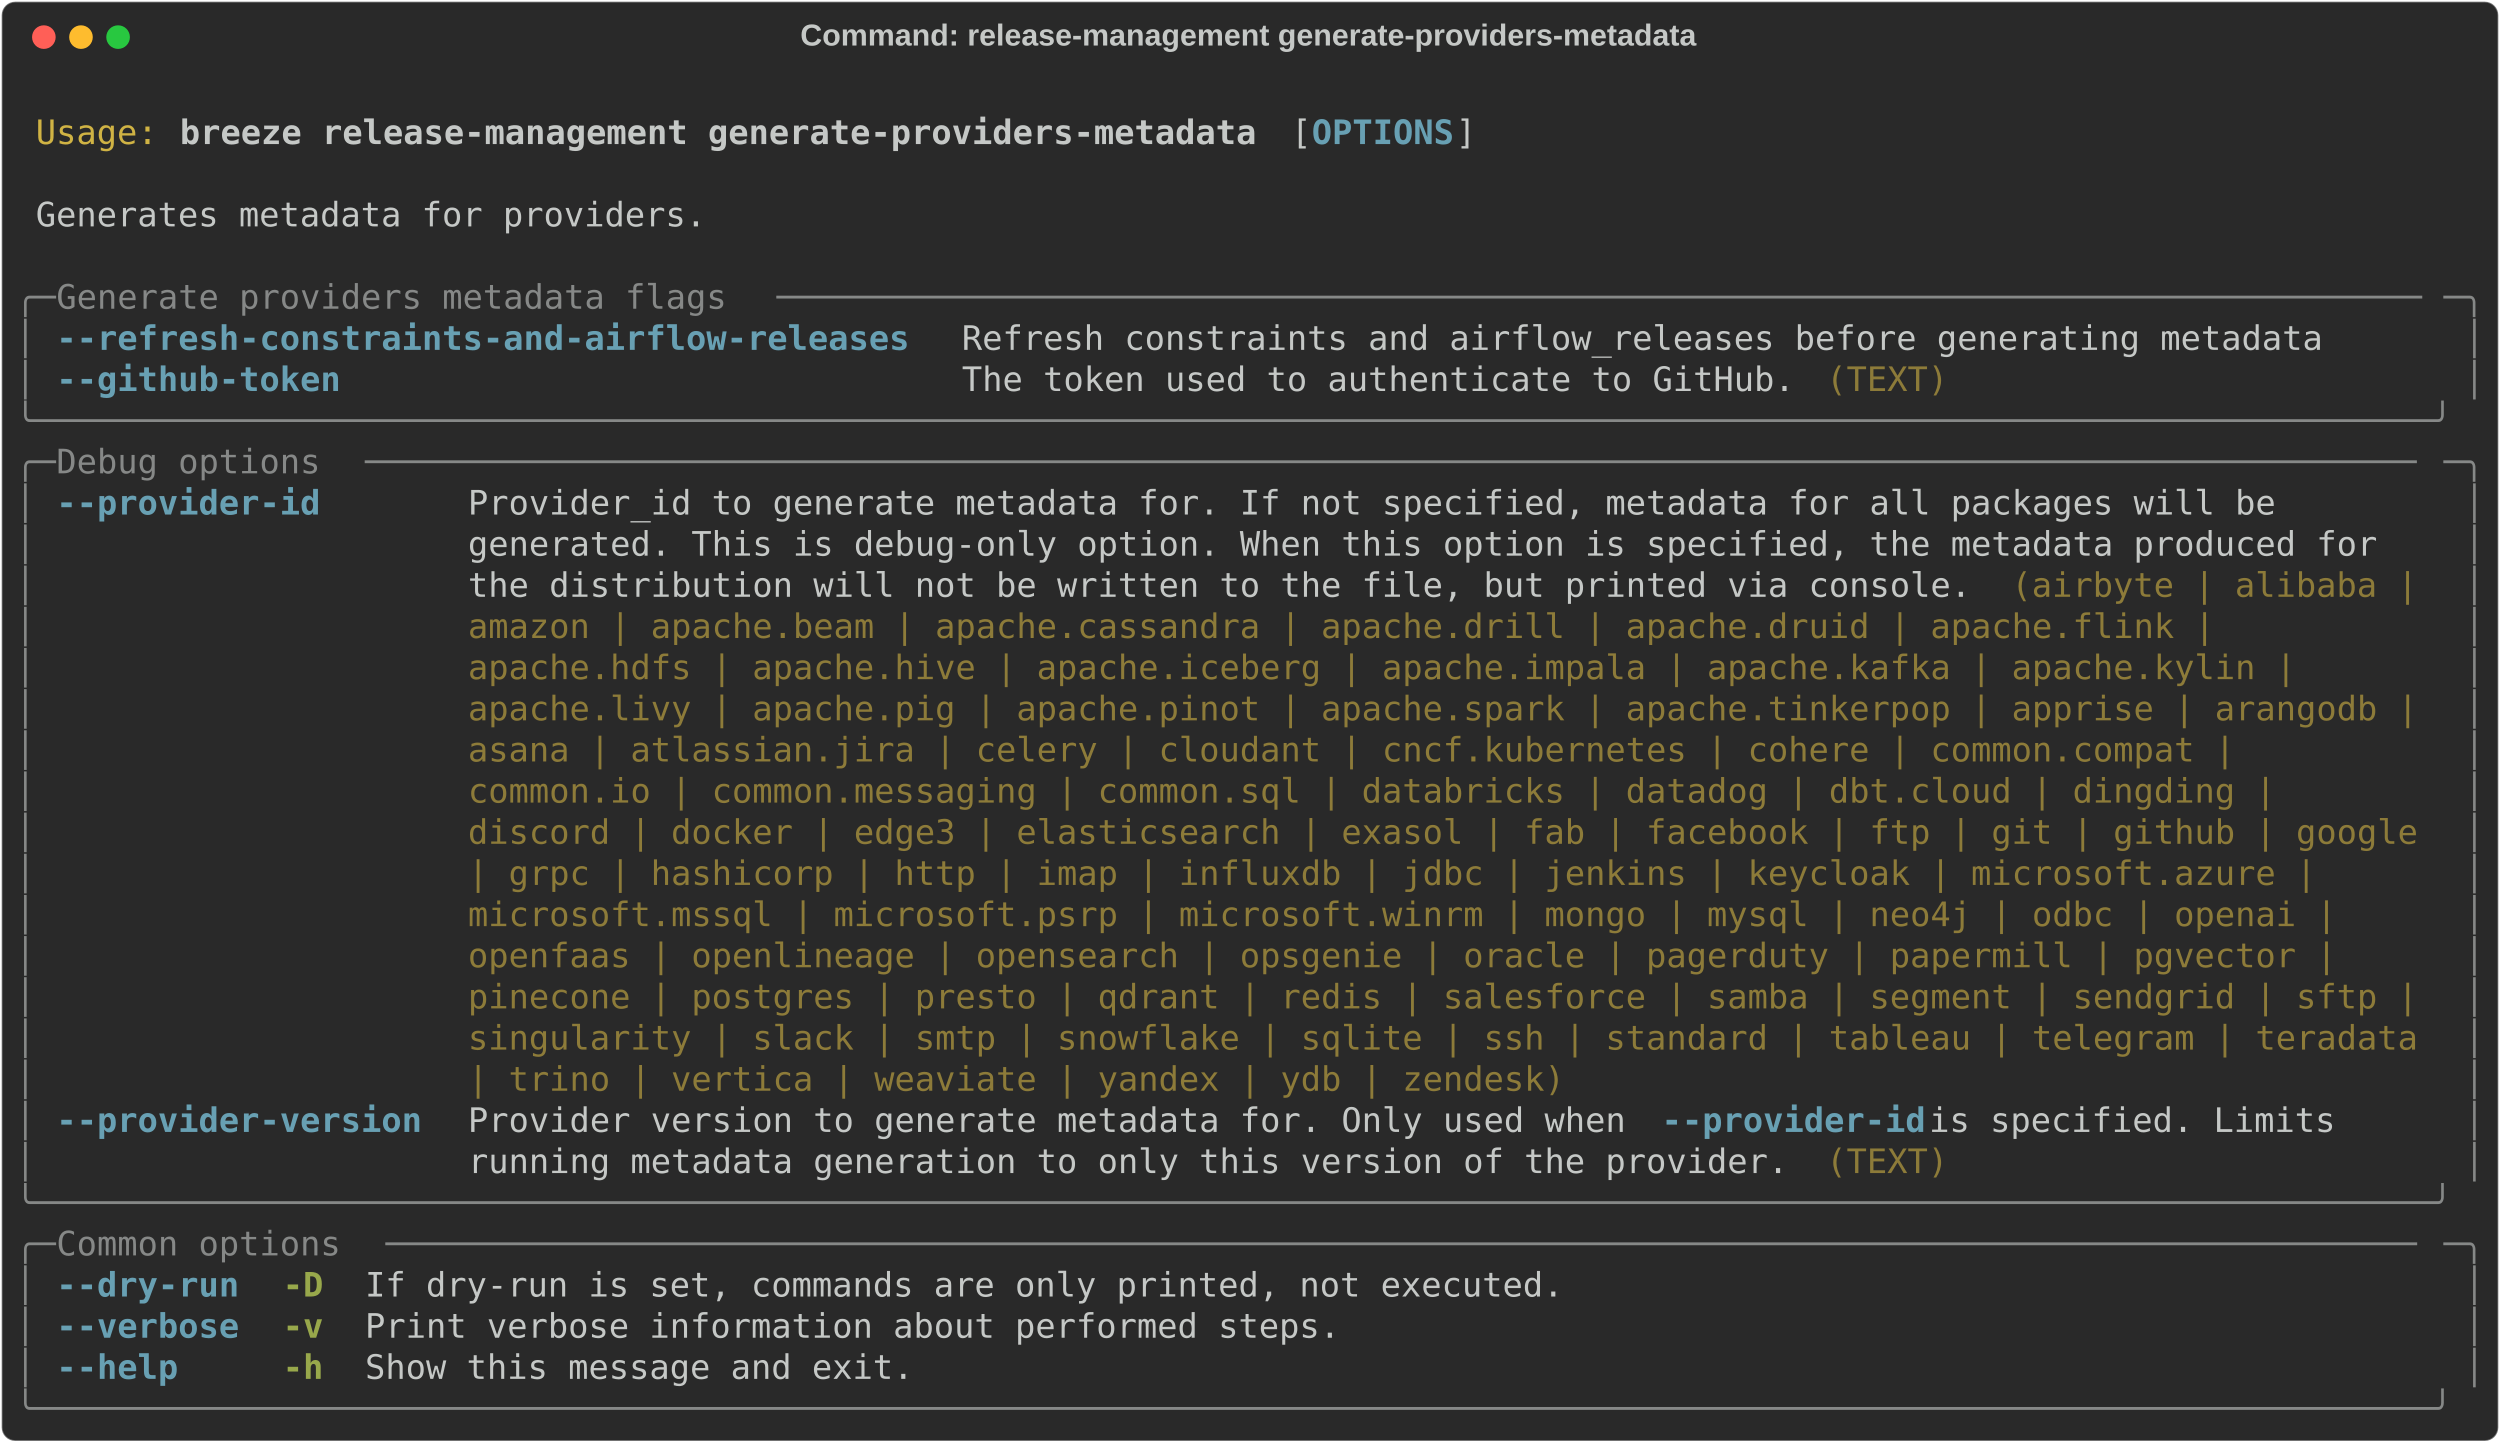
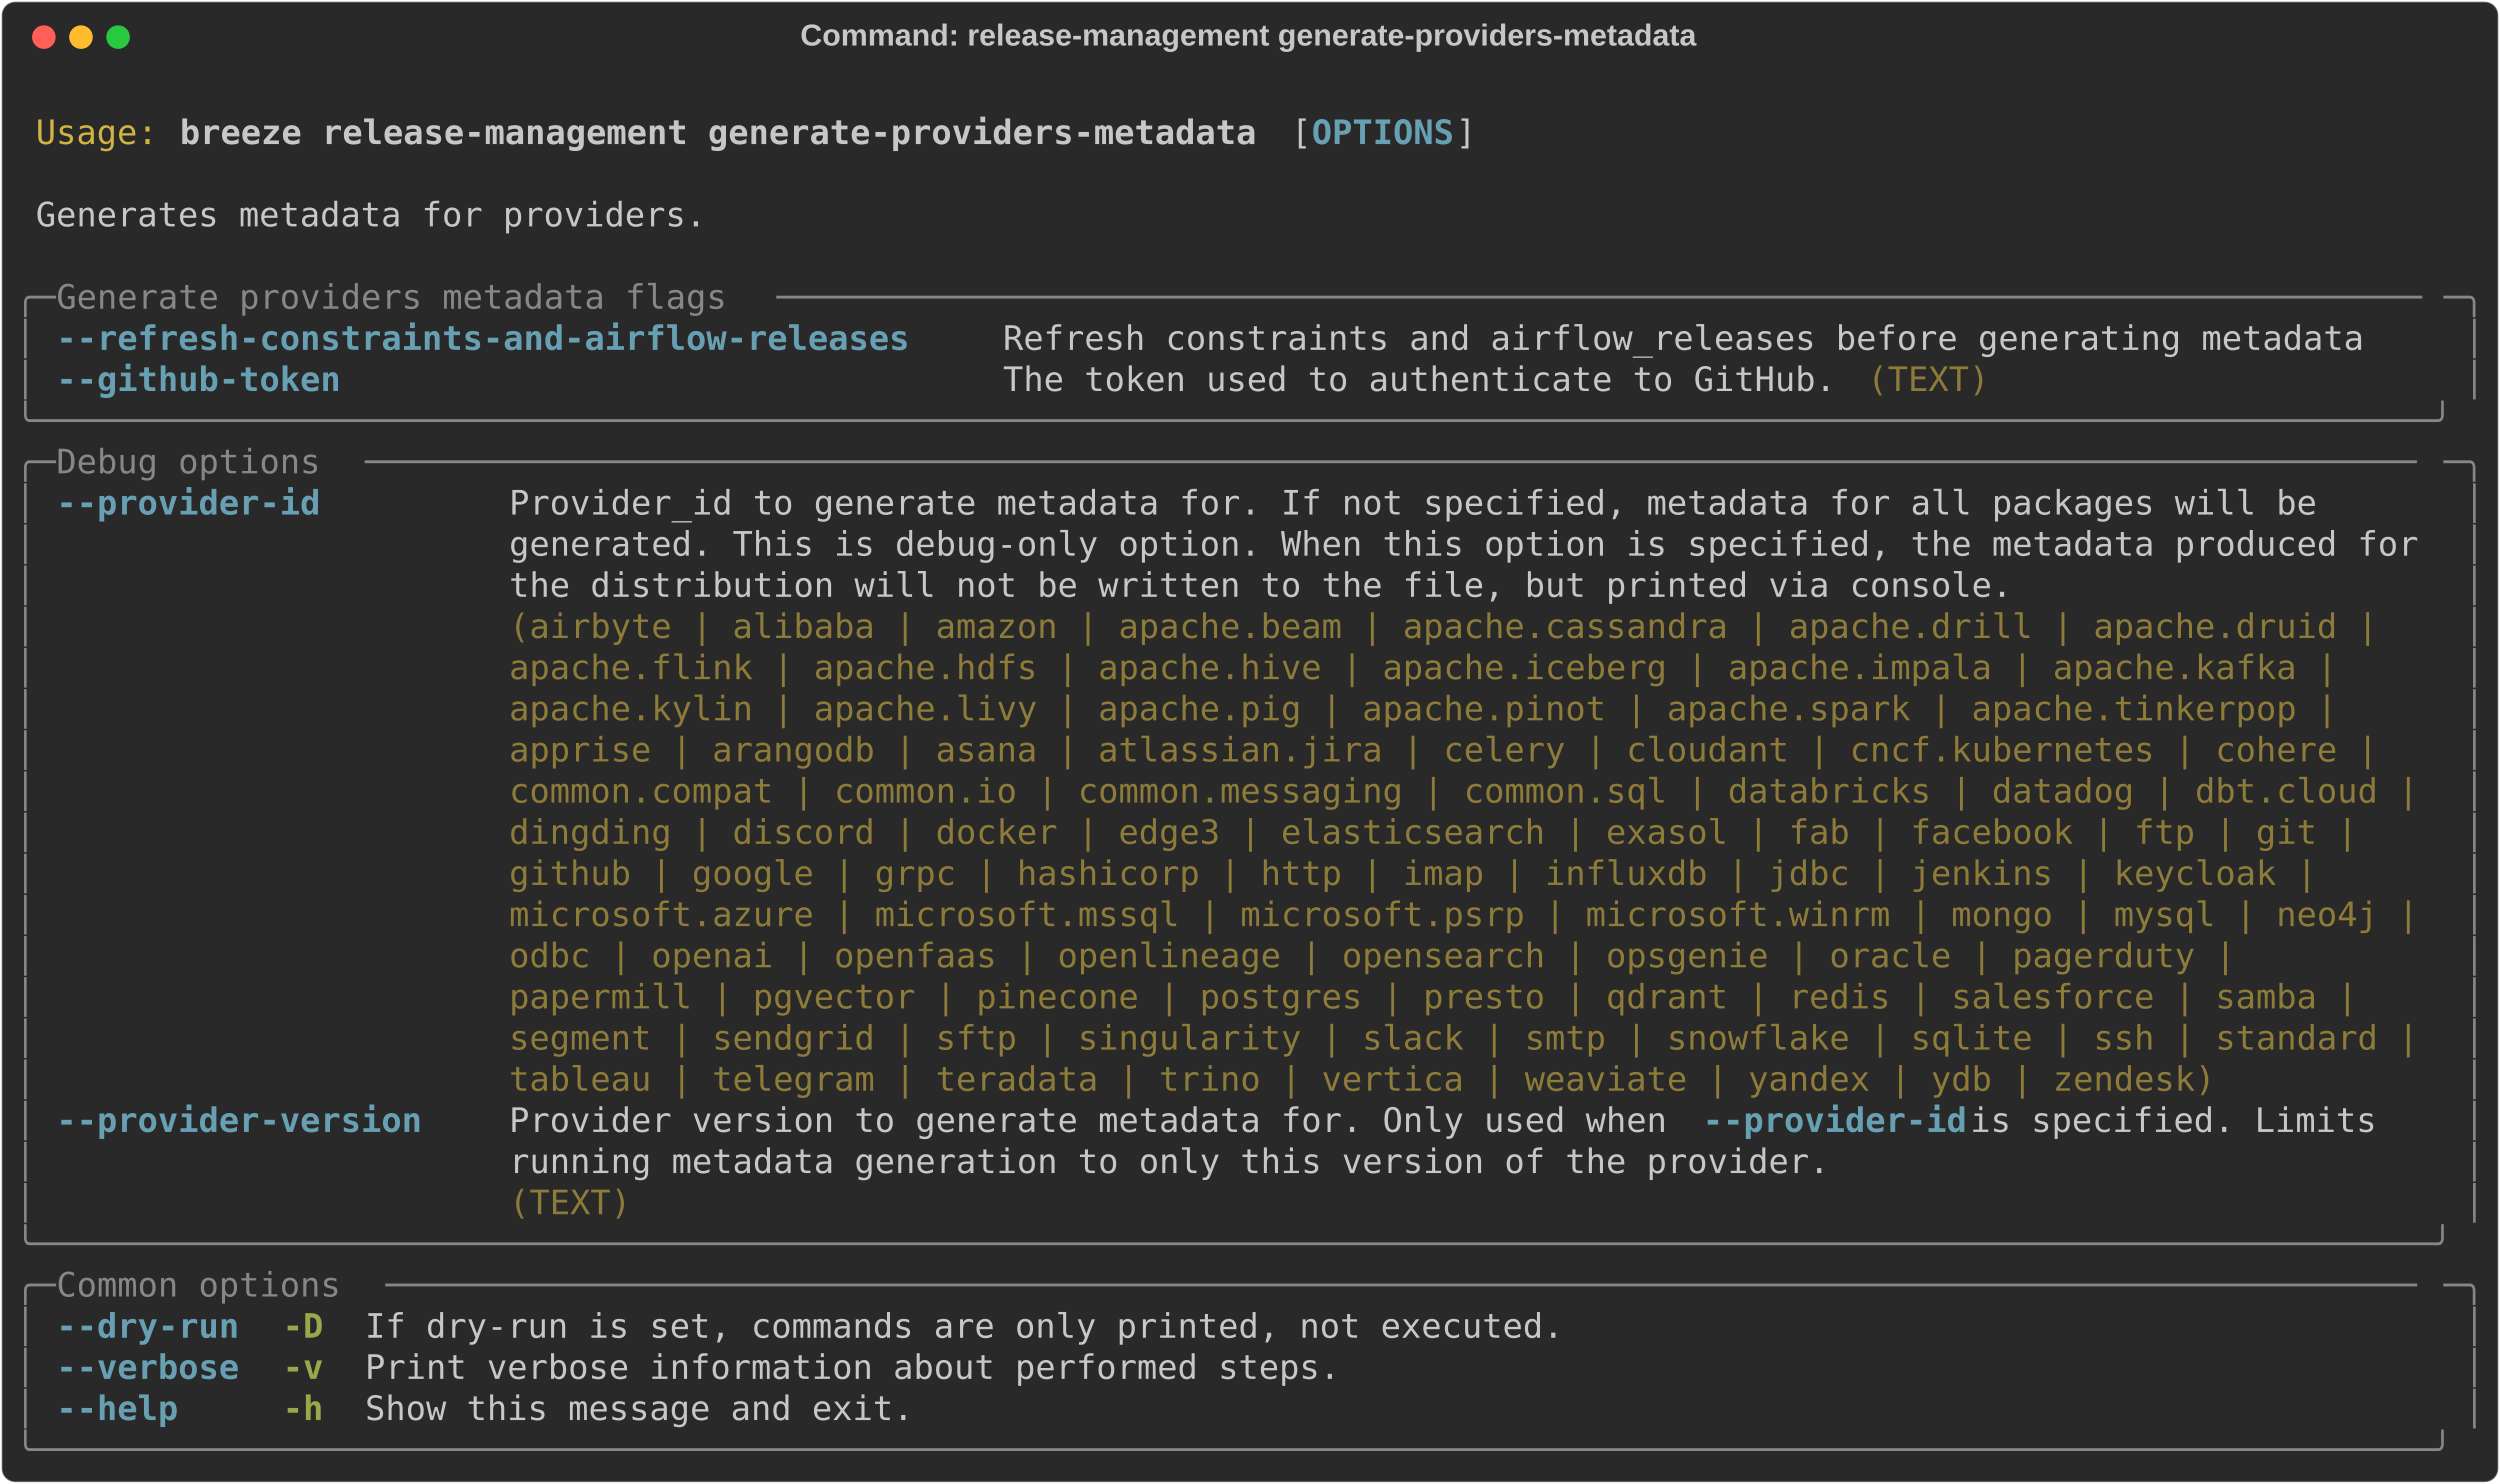
- <svg xmlns="http://www.w3.org/2000/svg" class="rich-terminal" viewBox="0 0 1482 855.2">
+ <svg xmlns="http://www.w3.org/2000/svg" class="rich-terminal" viewBox="0 0 1482 879.6">
  <style>

    @font-face {
        font-family: "Fira Code";
        src: local("FiraCode-Regular"),
                url("https://cdnjs.cloudflare.com/ajax/libs/firacode/6.2.0/woff2/FiraCode-Regular.woff2") format("woff2"),
                url("https://cdnjs.cloudflare.com/ajax/libs/firacode/6.2.0/woff/FiraCode-Regular.woff") format("woff");
        font-style: normal;
        font-weight: 400;
    }
    @font-face {
        font-family: "Fira Code";
        src: local("FiraCode-Bold"),
                url("https://cdnjs.cloudflare.com/ajax/libs/firacode/6.2.0/woff2/FiraCode-Bold.woff2") format("woff2"),
                url("https://cdnjs.cloudflare.com/ajax/libs/firacode/6.2.0/woff/FiraCode-Bold.woff") format("woff");
        font-style: bold;
        font-weight: 700;
    }

    .breeze-release-management-generate-providers-metadata-matrix {
        font-family: Fira Code, monospace;
        font-size: 20px;
        line-height: 24.4px;
        font-variant-east-asian: full-width;
    }

    .breeze-release-management-generate-providers-metadata-title {
        font-size: 18px;
        font-weight: bold;
        font-family: arial;
    }

    .breeze-release-management-generate-providers-metadata-r1 { fill: #c5c8c6 }
.breeze-release-management-generate-providers-metadata-r2 { fill: #d0b344 }
.breeze-release-management-generate-providers-metadata-r3 { fill: #c5c8c6;font-weight: bold }
.breeze-release-management-generate-providers-metadata-r4 { fill: #68a0b3;font-weight: bold }
.breeze-release-management-generate-providers-metadata-r5 { fill: #868887 }
.breeze-release-management-generate-providers-metadata-r6 { fill: #8d7b39 }
.breeze-release-management-generate-providers-metadata-r7 { fill: #98a84b;font-weight: bold }
    </style>
  <defs>
    <clipPath id="breeze-release-management-generate-providers-metadata-clip-terminal">
-       <rect x="0" y="0" width="1463.0" height="804.2" />
+       <rect x="0" y="0" width="1463.0" height="828.6" />
    </clipPath>
    <clipPath id="breeze-release-management-generate-providers-metadata-line-0">
      <rect x="0" y="1.5" width="1464" height="24.65" />
    </clipPath>
    <clipPath id="breeze-release-management-generate-providers-metadata-line-1">
      <rect x="0" y="25.9" width="1464" height="24.65" />
    </clipPath>
    <clipPath id="breeze-release-management-generate-providers-metadata-line-2">
      <rect x="0" y="50.3" width="1464" height="24.65" />
    </clipPath>
    <clipPath id="breeze-release-management-generate-providers-metadata-line-3">
      <rect x="0" y="74.7" width="1464" height="24.65" />
    </clipPath>
    <clipPath id="breeze-release-management-generate-providers-metadata-line-4">
      <rect x="0" y="99.1" width="1464" height="24.65" />
    </clipPath>
    <clipPath id="breeze-release-management-generate-providers-metadata-line-5">
      <rect x="0" y="123.5" width="1464" height="24.65" />
    </clipPath>
    <clipPath id="breeze-release-management-generate-providers-metadata-line-6">
      <rect x="0" y="147.9" width="1464" height="24.65" />
    </clipPath>
    <clipPath id="breeze-release-management-generate-providers-metadata-line-7">
      <rect x="0" y="172.3" width="1464" height="24.65" />
    </clipPath>
    <clipPath id="breeze-release-management-generate-providers-metadata-line-8">
      <rect x="0" y="196.7" width="1464" height="24.65" />
    </clipPath>
    <clipPath id="breeze-release-management-generate-providers-metadata-line-9">
      <rect x="0" y="221.1" width="1464" height="24.65" />
    </clipPath>
    <clipPath id="breeze-release-management-generate-providers-metadata-line-10">
      <rect x="0" y="245.5" width="1464" height="24.65" />
    </clipPath>
    <clipPath id="breeze-release-management-generate-providers-metadata-line-11">
      <rect x="0" y="269.9" width="1464" height="24.65" />
    </clipPath>
    <clipPath id="breeze-release-management-generate-providers-metadata-line-12">
      <rect x="0" y="294.3" width="1464" height="24.65" />
    </clipPath>
    <clipPath id="breeze-release-management-generate-providers-metadata-line-13">
      <rect x="0" y="318.7" width="1464" height="24.65" />
    </clipPath>
    <clipPath id="breeze-release-management-generate-providers-metadata-line-14">
      <rect x="0" y="343.1" width="1464" height="24.65" />
    </clipPath>
    <clipPath id="breeze-release-management-generate-providers-metadata-line-15">
      <rect x="0" y="367.5" width="1464" height="24.65" />
    </clipPath>
    <clipPath id="breeze-release-management-generate-providers-metadata-line-16">
      <rect x="0" y="391.9" width="1464" height="24.65" />
    </clipPath>
    <clipPath id="breeze-release-management-generate-providers-metadata-line-17">
      <rect x="0" y="416.3" width="1464" height="24.65" />
    </clipPath>
    <clipPath id="breeze-release-management-generate-providers-metadata-line-18">
      <rect x="0" y="440.7" width="1464" height="24.65" />
    </clipPath>
    <clipPath id="breeze-release-management-generate-providers-metadata-line-19">
      <rect x="0" y="465.1" width="1464" height="24.65" />
    </clipPath>
    <clipPath id="breeze-release-management-generate-providers-metadata-line-20">
      <rect x="0" y="489.5" width="1464" height="24.65" />
    </clipPath>
    <clipPath id="breeze-release-management-generate-providers-metadata-line-21">
      <rect x="0" y="513.9" width="1464" height="24.65" />
    </clipPath>
    <clipPath id="breeze-release-management-generate-providers-metadata-line-22">
      <rect x="0" y="538.3" width="1464" height="24.65" />
    </clipPath>
    <clipPath id="breeze-release-management-generate-providers-metadata-line-23">
      <rect x="0" y="562.7" width="1464" height="24.65" />
    </clipPath>
    <clipPath id="breeze-release-management-generate-providers-metadata-line-24">
      <rect x="0" y="587.1" width="1464" height="24.65" />
    </clipPath>
    <clipPath id="breeze-release-management-generate-providers-metadata-line-25">
      <rect x="0" y="611.5" width="1464" height="24.65" />
    </clipPath>
    <clipPath id="breeze-release-management-generate-providers-metadata-line-26">
      <rect x="0" y="635.9" width="1464" height="24.65" />
    </clipPath>
    <clipPath id="breeze-release-management-generate-providers-metadata-line-27">
      <rect x="0" y="660.3" width="1464" height="24.65" />
    </clipPath>
    <clipPath id="breeze-release-management-generate-providers-metadata-line-28">
      <rect x="0" y="684.7" width="1464" height="24.65" />
    </clipPath>
    <clipPath id="breeze-release-management-generate-providers-metadata-line-29">
      <rect x="0" y="709.1" width="1464" height="24.65" />
    </clipPath>
    <clipPath id="breeze-release-management-generate-providers-metadata-line-30">
      <rect x="0" y="733.5" width="1464" height="24.65" />
    </clipPath>
    <clipPath id="breeze-release-management-generate-providers-metadata-line-31">
      <rect x="0" y="757.9" width="1464" height="24.65" />
    </clipPath>
+     <clipPath id="breeze-release-management-generate-providers-metadata-line-32">
+       <rect x="0" y="782.3" width="1464" height="24.65" />
+     </clipPath>
  </defs>
-   <rect fill="#292929" stroke="rgba(255,255,255,0.35)" stroke-width="1" x="1" y="1" width="1480" height="853.2" rx="8" />
+   <rect fill="#292929" stroke="rgba(255,255,255,0.35)" stroke-width="1" x="1" y="1" width="1480" height="877.6" rx="8" />
  <text class="breeze-release-management-generate-providers-metadata-title" fill="#c5c8c6" text-anchor="middle" x="740" y="27">Command: release-management generate-providers-metadata</text>
  <g transform="translate(26,22)">
    <circle cx="0" cy="0" r="7" fill="#ff5f57" />
    <circle cx="22" cy="0" r="7" fill="#febc2e" />
    <circle cx="44" cy="0" r="7" fill="#28c840" />
  </g>
  <g transform="translate(9, 41)" clip-path="url(#breeze-release-management-generate-providers-metadata-clip-terminal)">
    <g class="breeze-release-management-generate-providers-metadata-matrix">
      <text class="breeze-release-management-generate-providers-metadata-r1" x="1464" y="20" textLength="12.2" clip-path="url(#breeze-release-management-generate-providers-metadata-line-0)">
</text>
      <text class="breeze-release-management-generate-providers-metadata-r2" x="12.2" y="44.4" textLength="73.2" clip-path="url(#breeze-release-management-generate-providers-metadata-line-1)">Usage:</text>
      <text class="breeze-release-management-generate-providers-metadata-r3" x="97.6" y="44.4" textLength="646.6" clip-path="url(#breeze-release-management-generate-providers-metadata-line-1)">breeze release-management generate-providers-metadata</text>
      <text class="breeze-release-management-generate-providers-metadata-r1" x="756.4" y="44.4" textLength="12.2" clip-path="url(#breeze-release-management-generate-providers-metadata-line-1)">[</text>
      <text class="breeze-release-management-generate-providers-metadata-r4" x="768.6" y="44.4" textLength="85.4" clip-path="url(#breeze-release-management-generate-providers-metadata-line-1)">OPTIONS</text>
      <text class="breeze-release-management-generate-providers-metadata-r1" x="854" y="44.4" textLength="12.2" clip-path="url(#breeze-release-management-generate-providers-metadata-line-1)">]</text>
      <text class="breeze-release-management-generate-providers-metadata-r1" x="1464" y="44.4" textLength="12.2" clip-path="url(#breeze-release-management-generate-providers-metadata-line-1)">
</text>
      <text class="breeze-release-management-generate-providers-metadata-r1" x="1464" y="68.8" textLength="12.2" clip-path="url(#breeze-release-management-generate-providers-metadata-line-2)">
</text>
      <text class="breeze-release-management-generate-providers-metadata-r1" x="12.2" y="93.2" textLength="402.6" clip-path="url(#breeze-release-management-generate-providers-metadata-line-3)">Generates metadata for providers.</text>
      <text class="breeze-release-management-generate-providers-metadata-r1" x="1464" y="93.2" textLength="12.2" clip-path="url(#breeze-release-management-generate-providers-metadata-line-3)">
</text>
      <text class="breeze-release-management-generate-providers-metadata-r1" x="1464" y="117.6" textLength="12.2" clip-path="url(#breeze-release-management-generate-providers-metadata-line-4)">
</text>
      <text class="breeze-release-management-generate-providers-metadata-r5" x="0" y="142" textLength="24.4" clip-path="url(#breeze-release-management-generate-providers-metadata-line-5)">╭─</text>
      <text class="breeze-release-management-generate-providers-metadata-r5" x="24.4" y="142" textLength="427" clip-path="url(#breeze-release-management-generate-providers-metadata-line-5)"> Generate providers metadata flags </text>
      <text class="breeze-release-management-generate-providers-metadata-r5" x="451.4" y="142" textLength="988.2" clip-path="url(#breeze-release-management-generate-providers-metadata-line-5)">─────────────────────────────────────────────────────────────────────────────────</text>
      <text class="breeze-release-management-generate-providers-metadata-r5" x="1439.6" y="142" textLength="24.4" clip-path="url(#breeze-release-management-generate-providers-metadata-line-5)">─╮</text>
      <text class="breeze-release-management-generate-providers-metadata-r1" x="1464" y="142" textLength="12.2" clip-path="url(#breeze-release-management-generate-providers-metadata-line-5)">
</text>
      <text class="breeze-release-management-generate-providers-metadata-r5" x="0" y="166.4" textLength="12.2" clip-path="url(#breeze-release-management-generate-providers-metadata-line-6)">│</text>
      <text class="breeze-release-management-generate-providers-metadata-r4" x="24.4" y="166.4" textLength="512.4" clip-path="url(#breeze-release-management-generate-providers-metadata-line-6)">--refresh-constraints-and-airflow-releases</text>
-       <text class="breeze-release-management-generate-providers-metadata-r1" x="561.2" y="166.4" textLength="817.4" clip-path="url(#breeze-release-management-generate-providers-metadata-line-6)">Refresh constraints and airflow_releases before generating metadata</text>
+       <text class="breeze-release-management-generate-providers-metadata-r1" x="585.6" y="166.4" textLength="817.4" clip-path="url(#breeze-release-management-generate-providers-metadata-line-6)">Refresh constraints and airflow_releases before generating metadata</text>
      <text class="breeze-release-management-generate-providers-metadata-r5" x="1451.8" y="166.4" textLength="12.2" clip-path="url(#breeze-release-management-generate-providers-metadata-line-6)">│</text>
      <text class="breeze-release-management-generate-providers-metadata-r1" x="1464" y="166.4" textLength="12.2" clip-path="url(#breeze-release-management-generate-providers-metadata-line-6)">
</text>
      <text class="breeze-release-management-generate-providers-metadata-r5" x="0" y="190.8" textLength="12.2" clip-path="url(#breeze-release-management-generate-providers-metadata-line-7)">│</text>
-       <text class="breeze-release-management-generate-providers-metadata-r4" x="24.4" y="190.8" textLength="512.4" clip-path="url(#breeze-release-management-generate-providers-metadata-line-7)">--github-token                            </text>
-       <text class="breeze-release-management-generate-providers-metadata-r1" x="561.2" y="190.8" textLength="512.4" clip-path="url(#breeze-release-management-generate-providers-metadata-line-7)">The token used to authenticate to GitHub. </text>
-       <text class="breeze-release-management-generate-providers-metadata-r6" x="1073.6" y="190.8" textLength="73.2" clip-path="url(#breeze-release-management-generate-providers-metadata-line-7)">(TEXT)</text>
+       <text class="breeze-release-management-generate-providers-metadata-r4" x="24.4" y="190.8" textLength="170.8" clip-path="url(#breeze-release-management-generate-providers-metadata-line-7)">--github-token</text>
+       <text class="breeze-release-management-generate-providers-metadata-r1" x="585.6" y="190.8" textLength="500.2" clip-path="url(#breeze-release-management-generate-providers-metadata-line-7)">The token used to authenticate to GitHub.</text>
+       <text class="breeze-release-management-generate-providers-metadata-r6" x="1098" y="190.8" textLength="73.2" clip-path="url(#breeze-release-management-generate-providers-metadata-line-7)">(TEXT)</text>
      <text class="breeze-release-management-generate-providers-metadata-r5" x="1451.8" y="190.8" textLength="12.2" clip-path="url(#breeze-release-management-generate-providers-metadata-line-7)">│</text>
      <text class="breeze-release-management-generate-providers-metadata-r1" x="1464" y="190.8" textLength="12.2" clip-path="url(#breeze-release-management-generate-providers-metadata-line-7)">
</text>
      <text class="breeze-release-management-generate-providers-metadata-r5" x="0" y="215.2" textLength="1464" clip-path="url(#breeze-release-management-generate-providers-metadata-line-8)">╰──────────────────────────────────────────────────────────────────────────────────────────────────────────────────────╯</text>
      <text class="breeze-release-management-generate-providers-metadata-r1" x="1464" y="215.2" textLength="12.2" clip-path="url(#breeze-release-management-generate-providers-metadata-line-8)">
</text>
      <text class="breeze-release-management-generate-providers-metadata-r5" x="0" y="239.6" textLength="24.4" clip-path="url(#breeze-release-management-generate-providers-metadata-line-9)">╭─</text>
      <text class="breeze-release-management-generate-providers-metadata-r5" x="24.4" y="239.6" textLength="183" clip-path="url(#breeze-release-management-generate-providers-metadata-line-9)"> Debug options </text>
      <text class="breeze-release-management-generate-providers-metadata-r5" x="207.4" y="239.6" textLength="1232.2" clip-path="url(#breeze-release-management-generate-providers-metadata-line-9)">─────────────────────────────────────────────────────────────────────────────────────────────────────</text>
      <text class="breeze-release-management-generate-providers-metadata-r5" x="1439.6" y="239.6" textLength="24.4" clip-path="url(#breeze-release-management-generate-providers-metadata-line-9)">─╮</text>
      <text class="breeze-release-management-generate-providers-metadata-r1" x="1464" y="239.6" textLength="12.2" clip-path="url(#breeze-release-management-generate-providers-metadata-line-9)">
</text>
      <text class="breeze-release-management-generate-providers-metadata-r5" x="0" y="264" textLength="12.2" clip-path="url(#breeze-release-management-generate-providers-metadata-line-10)">│</text>
-       <text class="breeze-release-management-generate-providers-metadata-r4" x="24.4" y="264" textLength="219.6" clip-path="url(#breeze-release-management-generate-providers-metadata-line-10)">--provider-id     </text>
-       <text class="breeze-release-management-generate-providers-metadata-r1" x="268.4" y="264" textLength="1171.2" clip-path="url(#breeze-release-management-generate-providers-metadata-line-10)">Provider_id to generate metadata for. If not specified, metadata for all packages will be       </text>
+       <text class="breeze-release-management-generate-providers-metadata-r4" x="24.4" y="264" textLength="158.6" clip-path="url(#breeze-release-management-generate-providers-metadata-line-10)">--provider-id</text>
+       <text class="breeze-release-management-generate-providers-metadata-r1" x="292.8" y="264" textLength="1146.8" clip-path="url(#breeze-release-management-generate-providers-metadata-line-10)">Provider_id to generate metadata for. If not specified, metadata for all packages will be     </text>
      <text class="breeze-release-management-generate-providers-metadata-r5" x="1451.8" y="264" textLength="12.2" clip-path="url(#breeze-release-management-generate-providers-metadata-line-10)">│</text>
      <text class="breeze-release-management-generate-providers-metadata-r1" x="1464" y="264" textLength="12.2" clip-path="url(#breeze-release-management-generate-providers-metadata-line-10)">
</text>
      <text class="breeze-release-management-generate-providers-metadata-r5" x="0" y="288.4" textLength="12.2" clip-path="url(#breeze-release-management-generate-providers-metadata-line-11)">│</text>
-       <text class="breeze-release-management-generate-providers-metadata-r1" x="268.4" y="288.4" textLength="1171.2" clip-path="url(#breeze-release-management-generate-providers-metadata-line-11)">generated. This is debug-only option. When this option is specified, the metadata produced for  </text>
+       <text class="breeze-release-management-generate-providers-metadata-r1" x="292.8" y="288.4" textLength="1146.8" clip-path="url(#breeze-release-management-generate-providers-metadata-line-11)">generated. This is debug-only option. When this option is specified, the metadata produced for</text>
      <text class="breeze-release-management-generate-providers-metadata-r5" x="1451.8" y="288.4" textLength="12.2" clip-path="url(#breeze-release-management-generate-providers-metadata-line-11)">│</text>
      <text class="breeze-release-management-generate-providers-metadata-r1" x="1464" y="288.4" textLength="12.2" clip-path="url(#breeze-release-management-generate-providers-metadata-line-11)">
</text>
      <text class="breeze-release-management-generate-providers-metadata-r5" x="0" y="312.8" textLength="12.2" clip-path="url(#breeze-release-management-generate-providers-metadata-line-12)">│</text>
-       <text class="breeze-release-management-generate-providers-metadata-r1" x="268.4" y="312.8" textLength="915" clip-path="url(#breeze-release-management-generate-providers-metadata-line-12)">the distribution will not be written to the file, but printed via console. </text>
-       <text class="breeze-release-management-generate-providers-metadata-r6" x="1183.4" y="312.8" textLength="256.2" clip-path="url(#breeze-release-management-generate-providers-metadata-line-12)">(airbyte | alibaba | </text>
+       <text class="breeze-release-management-generate-providers-metadata-r1" x="292.8" y="312.8" textLength="1146.8" clip-path="url(#breeze-release-management-generate-providers-metadata-line-12)">the distribution will not be written to the file, but printed via console.                    </text>
      <text class="breeze-release-management-generate-providers-metadata-r5" x="1451.8" y="312.8" textLength="12.2" clip-path="url(#breeze-release-management-generate-providers-metadata-line-12)">│</text>
      <text class="breeze-release-management-generate-providers-metadata-r1" x="1464" y="312.8" textLength="12.2" clip-path="url(#breeze-release-management-generate-providers-metadata-line-12)">
</text>
      <text class="breeze-release-management-generate-providers-metadata-r5" x="0" y="337.2" textLength="12.2" clip-path="url(#breeze-release-management-generate-providers-metadata-line-13)">│</text>
-       <text class="breeze-release-management-generate-providers-metadata-r6" x="268.4" y="337.2" textLength="1061.4" clip-path="url(#breeze-release-management-generate-providers-metadata-line-13)">amazon | apache.beam | apache.cassandra | apache.drill | apache.druid | apache.flink | </text>
+       <text class="breeze-release-management-generate-providers-metadata-r6" x="292.8" y="337.2" textLength="1146.8" clip-path="url(#breeze-release-management-generate-providers-metadata-line-13)">(airbyte | alibaba | amazon | apache.beam | apache.cassandra | apache.drill | apache.druid |  </text>
      <text class="breeze-release-management-generate-providers-metadata-r5" x="1451.8" y="337.2" textLength="12.2" clip-path="url(#breeze-release-management-generate-providers-metadata-line-13)">│</text>
      <text class="breeze-release-management-generate-providers-metadata-r1" x="1464" y="337.2" textLength="12.2" clip-path="url(#breeze-release-management-generate-providers-metadata-line-13)">
</text>
      <text class="breeze-release-management-generate-providers-metadata-r5" x="0" y="361.6" textLength="12.2" clip-path="url(#breeze-release-management-generate-providers-metadata-line-14)">│</text>
-       <text class="breeze-release-management-generate-providers-metadata-r6" x="268.4" y="361.6" textLength="1110.2" clip-path="url(#breeze-release-management-generate-providers-metadata-line-14)">apache.hdfs | apache.hive | apache.iceberg | apache.impala | apache.kafka | apache.kylin | </text>
+       <text class="breeze-release-management-generate-providers-metadata-r6" x="292.8" y="361.6" textLength="1146.8" clip-path="url(#breeze-release-management-generate-providers-metadata-line-14)">apache.flink | apache.hdfs | apache.hive | apache.iceberg | apache.impala | apache.kafka |    </text>
      <text class="breeze-release-management-generate-providers-metadata-r5" x="1451.8" y="361.6" textLength="12.2" clip-path="url(#breeze-release-management-generate-providers-metadata-line-14)">│</text>
      <text class="breeze-release-management-generate-providers-metadata-r1" x="1464" y="361.6" textLength="12.2" clip-path="url(#breeze-release-management-generate-providers-metadata-line-14)">
</text>
      <text class="breeze-release-management-generate-providers-metadata-r5" x="0" y="386" textLength="12.2" clip-path="url(#breeze-release-management-generate-providers-metadata-line-15)">│</text>
-       <text class="breeze-release-management-generate-providers-metadata-r6" x="268.4" y="386" textLength="1171.2" clip-path="url(#breeze-release-management-generate-providers-metadata-line-15)">apache.livy | apache.pig | apache.pinot | apache.spark | apache.tinkerpop | apprise | arangodb |</text>
+       <text class="breeze-release-management-generate-providers-metadata-r6" x="292.8" y="386" textLength="1146.8" clip-path="url(#breeze-release-management-generate-providers-metadata-line-15)">apache.kylin | apache.livy | apache.pig | apache.pinot | apache.spark | apache.tinkerpop |    </text>
      <text class="breeze-release-management-generate-providers-metadata-r5" x="1451.8" y="386" textLength="12.2" clip-path="url(#breeze-release-management-generate-providers-metadata-line-15)">│</text>
      <text class="breeze-release-management-generate-providers-metadata-r1" x="1464" y="386" textLength="12.2" clip-path="url(#breeze-release-management-generate-providers-metadata-line-15)">
</text>
      <text class="breeze-release-management-generate-providers-metadata-r5" x="0" y="410.4" textLength="12.2" clip-path="url(#breeze-release-management-generate-providers-metadata-line-16)">│</text>
-       <text class="breeze-release-management-generate-providers-metadata-r6" x="268.4" y="410.4" textLength="1073.6" clip-path="url(#breeze-release-management-generate-providers-metadata-line-16)">asana | atlassian.jira | celery | cloudant | cncf.kubernetes | cohere | common.compat | </text>
+       <text class="breeze-release-management-generate-providers-metadata-r6" x="292.8" y="410.4" textLength="1146.8" clip-path="url(#breeze-release-management-generate-providers-metadata-line-16)">apprise | arangodb | asana | atlassian.jira | celery | cloudant | cncf.kubernetes | cohere |  </text>
      <text class="breeze-release-management-generate-providers-metadata-r5" x="1451.8" y="410.4" textLength="12.2" clip-path="url(#breeze-release-management-generate-providers-metadata-line-16)">│</text>
      <text class="breeze-release-management-generate-providers-metadata-r1" x="1464" y="410.4" textLength="12.2" clip-path="url(#breeze-release-management-generate-providers-metadata-line-16)">
</text>
      <text class="breeze-release-management-generate-providers-metadata-r5" x="0" y="434.8" textLength="12.2" clip-path="url(#breeze-release-management-generate-providers-metadata-line-17)">│</text>
-       <text class="breeze-release-management-generate-providers-metadata-r6" x="268.4" y="434.8" textLength="1098" clip-path="url(#breeze-release-management-generate-providers-metadata-line-17)">common.io | common.messaging | common.sql | databricks | datadog | dbt.cloud | dingding | </text>
+       <text class="breeze-release-management-generate-providers-metadata-r6" x="292.8" y="434.8" textLength="1146.8" clip-path="url(#breeze-release-management-generate-providers-metadata-line-17)">common.compat | common.io | common.messaging | common.sql | databricks | datadog | dbt.cloud |</text>
      <text class="breeze-release-management-generate-providers-metadata-r5" x="1451.8" y="434.8" textLength="12.2" clip-path="url(#breeze-release-management-generate-providers-metadata-line-17)">│</text>
      <text class="breeze-release-management-generate-providers-metadata-r1" x="1464" y="434.8" textLength="12.2" clip-path="url(#breeze-release-management-generate-providers-metadata-line-17)">
</text>
      <text class="breeze-release-management-generate-providers-metadata-r5" x="0" y="459.2" textLength="12.2" clip-path="url(#breeze-release-management-generate-providers-metadata-line-18)">│</text>
-       <text class="breeze-release-management-generate-providers-metadata-r6" x="268.4" y="459.2" textLength="1171.2" clip-path="url(#breeze-release-management-generate-providers-metadata-line-18)">discord | docker | edge3 | elasticsearch | exasol | fab | facebook | ftp | git | github | google</text>
+       <text class="breeze-release-management-generate-providers-metadata-r6" x="292.8" y="459.2" textLength="1146.8" clip-path="url(#breeze-release-management-generate-providers-metadata-line-18)">dingding | discord | docker | edge3 | elasticsearch | exasol | fab | facebook | ftp | git |   </text>
      <text class="breeze-release-management-generate-providers-metadata-r5" x="1451.8" y="459.2" textLength="12.2" clip-path="url(#breeze-release-management-generate-providers-metadata-line-18)">│</text>
      <text class="breeze-release-management-generate-providers-metadata-r1" x="1464" y="459.2" textLength="12.2" clip-path="url(#breeze-release-management-generate-providers-metadata-line-18)">
</text>
      <text class="breeze-release-management-generate-providers-metadata-r5" x="0" y="483.6" textLength="12.2" clip-path="url(#breeze-release-management-generate-providers-metadata-line-19)">│</text>
-       <text class="breeze-release-management-generate-providers-metadata-r6" x="268.4" y="483.6" textLength="1122.4" clip-path="url(#breeze-release-management-generate-providers-metadata-line-19)">| grpc | hashicorp | http | imap | influxdb | jdbc | jenkins | keycloak | microsoft.azure | </text>
+       <text class="breeze-release-management-generate-providers-metadata-r6" x="292.8" y="483.6" textLength="1146.8" clip-path="url(#breeze-release-management-generate-providers-metadata-line-19)">github | google | grpc | hashicorp | http | imap | influxdb | jdbc | jenkins | keycloak |     </text>
      <text class="breeze-release-management-generate-providers-metadata-r5" x="1451.8" y="483.6" textLength="12.2" clip-path="url(#breeze-release-management-generate-providers-metadata-line-19)">│</text>
      <text class="breeze-release-management-generate-providers-metadata-r1" x="1464" y="483.6" textLength="12.2" clip-path="url(#breeze-release-management-generate-providers-metadata-line-19)">
</text>
      <text class="breeze-release-management-generate-providers-metadata-r5" x="0" y="508" textLength="12.2" clip-path="url(#breeze-release-management-generate-providers-metadata-line-20)">│</text>
-       <text class="breeze-release-management-generate-providers-metadata-r6" x="268.4" y="508" textLength="1134.6" clip-path="url(#breeze-release-management-generate-providers-metadata-line-20)">microsoft.mssql | microsoft.psrp | microsoft.winrm | mongo | mysql | neo4j | odbc | openai | </text>
+       <text class="breeze-release-management-generate-providers-metadata-r6" x="292.8" y="508" textLength="1146.8" clip-path="url(#breeze-release-management-generate-providers-metadata-line-20)">microsoft.azure | microsoft.mssql | microsoft.psrp | microsoft.winrm | mongo | mysql | neo4j |</text>
      <text class="breeze-release-management-generate-providers-metadata-r5" x="1451.8" y="508" textLength="12.2" clip-path="url(#breeze-release-management-generate-providers-metadata-line-20)">│</text>
      <text class="breeze-release-management-generate-providers-metadata-r1" x="1464" y="508" textLength="12.2" clip-path="url(#breeze-release-management-generate-providers-metadata-line-20)">
</text>
      <text class="breeze-release-management-generate-providers-metadata-r5" x="0" y="532.4" textLength="12.2" clip-path="url(#breeze-release-management-generate-providers-metadata-line-21)">│</text>
-       <text class="breeze-release-management-generate-providers-metadata-r6" x="268.4" y="532.4" textLength="1134.6" clip-path="url(#breeze-release-management-generate-providers-metadata-line-21)">openfaas | openlineage | opensearch | opsgenie | oracle | pagerduty | papermill | pgvector | </text>
+       <text class="breeze-release-management-generate-providers-metadata-r6" x="292.8" y="532.4" textLength="1146.8" clip-path="url(#breeze-release-management-generate-providers-metadata-line-21)">odbc | openai | openfaas | openlineage | opensearch | opsgenie | oracle | pagerduty |         </text>
      <text class="breeze-release-management-generate-providers-metadata-r5" x="1451.8" y="532.4" textLength="12.2" clip-path="url(#breeze-release-management-generate-providers-metadata-line-21)">│</text>
      <text class="breeze-release-management-generate-providers-metadata-r1" x="1464" y="532.4" textLength="12.2" clip-path="url(#breeze-release-management-generate-providers-metadata-line-21)">
</text>
      <text class="breeze-release-management-generate-providers-metadata-r5" x="0" y="556.8" textLength="12.2" clip-path="url(#breeze-release-management-generate-providers-metadata-line-22)">│</text>
-       <text class="breeze-release-management-generate-providers-metadata-r6" x="268.4" y="556.8" textLength="1171.2" clip-path="url(#breeze-release-management-generate-providers-metadata-line-22)">pinecone | postgres | presto | qdrant | redis | salesforce | samba | segment | sendgrid | sftp |</text>
+       <text class="breeze-release-management-generate-providers-metadata-r6" x="292.8" y="556.8" textLength="1146.8" clip-path="url(#breeze-release-management-generate-providers-metadata-line-22)">papermill | pgvector | pinecone | postgres | presto | qdrant | redis | salesforce | samba |   </text>
      <text class="breeze-release-management-generate-providers-metadata-r5" x="1451.8" y="556.8" textLength="12.2" clip-path="url(#breeze-release-management-generate-providers-metadata-line-22)">│</text>
      <text class="breeze-release-management-generate-providers-metadata-r1" x="1464" y="556.8" textLength="12.2" clip-path="url(#breeze-release-management-generate-providers-metadata-line-22)">
</text>
      <text class="breeze-release-management-generate-providers-metadata-r5" x="0" y="581.2" textLength="12.2" clip-path="url(#breeze-release-management-generate-providers-metadata-line-23)">│</text>
-       <text class="breeze-release-management-generate-providers-metadata-r6" x="268.4" y="581.2" textLength="1171.2" clip-path="url(#breeze-release-management-generate-providers-metadata-line-23)">singularity | slack | smtp | snowflake | sqlite | ssh | standard | tableau | telegram | teradata</text>
+       <text class="breeze-release-management-generate-providers-metadata-r6" x="292.8" y="581.2" textLength="1146.8" clip-path="url(#breeze-release-management-generate-providers-metadata-line-23)">segment | sendgrid | sftp | singularity | slack | smtp | snowflake | sqlite | ssh | standard |</text>
      <text class="breeze-release-management-generate-providers-metadata-r5" x="1451.8" y="581.2" textLength="12.2" clip-path="url(#breeze-release-management-generate-providers-metadata-line-23)">│</text>
      <text class="breeze-release-management-generate-providers-metadata-r1" x="1464" y="581.2" textLength="12.2" clip-path="url(#breeze-release-management-generate-providers-metadata-line-23)">
</text>
      <text class="breeze-release-management-generate-providers-metadata-r5" x="0" y="605.6" textLength="12.2" clip-path="url(#breeze-release-management-generate-providers-metadata-line-24)">│</text>
-       <text class="breeze-release-management-generate-providers-metadata-r6" x="268.4" y="605.6" textLength="658.8" clip-path="url(#breeze-release-management-generate-providers-metadata-line-24)">| trino | vertica | weaviate | yandex | ydb | zendesk)</text>
+       <text class="breeze-release-management-generate-providers-metadata-r6" x="292.8" y="605.6" textLength="1146.8" clip-path="url(#breeze-release-management-generate-providers-metadata-line-24)">tableau | telegram | teradata | trino | vertica | weaviate | yandex | ydb | zendesk)          </text>
      <text class="breeze-release-management-generate-providers-metadata-r5" x="1451.8" y="605.6" textLength="12.2" clip-path="url(#breeze-release-management-generate-providers-metadata-line-24)">│</text>
      <text class="breeze-release-management-generate-providers-metadata-r1" x="1464" y="605.6" textLength="12.2" clip-path="url(#breeze-release-management-generate-providers-metadata-line-24)">
</text>
      <text class="breeze-release-management-generate-providers-metadata-r5" x="0" y="630" textLength="12.2" clip-path="url(#breeze-release-management-generate-providers-metadata-line-25)">│</text>
      <text class="breeze-release-management-generate-providers-metadata-r4" x="24.4" y="630" textLength="219.6" clip-path="url(#breeze-release-management-generate-providers-metadata-line-25)">--provider-version</text>
-       <text class="breeze-release-management-generate-providers-metadata-r1" x="268.4" y="630" textLength="707.6" clip-path="url(#breeze-release-management-generate-providers-metadata-line-25)">Provider version to generate metadata for. Only used when </text>
-       <text class="breeze-release-management-generate-providers-metadata-r4" x="976" y="630" textLength="158.6" clip-path="url(#breeze-release-management-generate-providers-metadata-line-25)">--provider-id</text>
-       <text class="breeze-release-management-generate-providers-metadata-r1" x="1134.6" y="630" textLength="305" clip-path="url(#breeze-release-management-generate-providers-metadata-line-25)"> is specified. Limits    </text>
+       <text class="breeze-release-management-generate-providers-metadata-r1" x="292.8" y="630" textLength="707.6" clip-path="url(#breeze-release-management-generate-providers-metadata-line-25)">Provider version to generate metadata for. Only used when </text>
+       <text class="breeze-release-management-generate-providers-metadata-r4" x="1000.4" y="630" textLength="158.6" clip-path="url(#breeze-release-management-generate-providers-metadata-line-25)">--provider-id</text>
+       <text class="breeze-release-management-generate-providers-metadata-r1" x="1159" y="630" textLength="280.6" clip-path="url(#breeze-release-management-generate-providers-metadata-line-25)"> is specified. Limits  </text>
      <text class="breeze-release-management-generate-providers-metadata-r5" x="1451.8" y="630" textLength="12.2" clip-path="url(#breeze-release-management-generate-providers-metadata-line-25)">│</text>
      <text class="breeze-release-management-generate-providers-metadata-r1" x="1464" y="630" textLength="12.2" clip-path="url(#breeze-release-management-generate-providers-metadata-line-25)">
</text>
      <text class="breeze-release-management-generate-providers-metadata-r5" x="0" y="654.4" textLength="12.2" clip-path="url(#breeze-release-management-generate-providers-metadata-line-26)">│</text>
-       <text class="breeze-release-management-generate-providers-metadata-r1" x="268.4" y="654.4" textLength="805.2" clip-path="url(#breeze-release-management-generate-providers-metadata-line-26)">running metadata generation to only this version of the provider. </text>
-       <text class="breeze-release-management-generate-providers-metadata-r6" x="1073.6" y="654.4" textLength="73.2" clip-path="url(#breeze-release-management-generate-providers-metadata-line-26)">(TEXT)</text>
+       <text class="breeze-release-management-generate-providers-metadata-r1" x="292.8" y="654.4" textLength="1146.8" clip-path="url(#breeze-release-management-generate-providers-metadata-line-26)">running metadata generation to only this version of the provider.                             </text>
      <text class="breeze-release-management-generate-providers-metadata-r5" x="1451.8" y="654.4" textLength="12.2" clip-path="url(#breeze-release-management-generate-providers-metadata-line-26)">│</text>
      <text class="breeze-release-management-generate-providers-metadata-r1" x="1464" y="654.4" textLength="12.2" clip-path="url(#breeze-release-management-generate-providers-metadata-line-26)">
</text>
-       <text class="breeze-release-management-generate-providers-metadata-r5" x="0" y="678.8" textLength="1464" clip-path="url(#breeze-release-management-generate-providers-metadata-line-27)">╰──────────────────────────────────────────────────────────────────────────────────────────────────────────────────────╯</text>
+       <text class="breeze-release-management-generate-providers-metadata-r5" x="0" y="678.8" textLength="12.2" clip-path="url(#breeze-release-management-generate-providers-metadata-line-27)">│</text>
+       <text class="breeze-release-management-generate-providers-metadata-r6" x="292.8" y="678.8" textLength="1146.8" clip-path="url(#breeze-release-management-generate-providers-metadata-line-27)">(TEXT)                                                                                        </text>
+       <text class="breeze-release-management-generate-providers-metadata-r5" x="1451.8" y="678.8" textLength="12.2" clip-path="url(#breeze-release-management-generate-providers-metadata-line-27)">│</text>
      <text class="breeze-release-management-generate-providers-metadata-r1" x="1464" y="678.8" textLength="12.2" clip-path="url(#breeze-release-management-generate-providers-metadata-line-27)">
</text>
-       <text class="breeze-release-management-generate-providers-metadata-r5" x="0" y="703.2" textLength="24.4" clip-path="url(#breeze-release-management-generate-providers-metadata-line-28)">╭─</text>
-       <text class="breeze-release-management-generate-providers-metadata-r5" x="24.4" y="703.2" textLength="195.2" clip-path="url(#breeze-release-management-generate-providers-metadata-line-28)"> Common options </text>
-       <text class="breeze-release-management-generate-providers-metadata-r5" x="219.6" y="703.2" textLength="1220" clip-path="url(#breeze-release-management-generate-providers-metadata-line-28)">────────────────────────────────────────────────────────────────────────────────────────────────────</text>
-       <text class="breeze-release-management-generate-providers-metadata-r5" x="1439.6" y="703.2" textLength="24.4" clip-path="url(#breeze-release-management-generate-providers-metadata-line-28)">─╮</text>
+       <text class="breeze-release-management-generate-providers-metadata-r5" x="0" y="703.2" textLength="1464" clip-path="url(#breeze-release-management-generate-providers-metadata-line-28)">╰──────────────────────────────────────────────────────────────────────────────────────────────────────────────────────╯</text>
      <text class="breeze-release-management-generate-providers-metadata-r1" x="1464" y="703.2" textLength="12.2" clip-path="url(#breeze-release-management-generate-providers-metadata-line-28)">
</text>
-       <text class="breeze-release-management-generate-providers-metadata-r5" x="0" y="727.6" textLength="12.2" clip-path="url(#breeze-release-management-generate-providers-metadata-line-29)">│</text>
-       <text class="breeze-release-management-generate-providers-metadata-r4" x="24.4" y="727.6" textLength="109.8" clip-path="url(#breeze-release-management-generate-providers-metadata-line-29)">--dry-run</text>
-       <text class="breeze-release-management-generate-providers-metadata-r7" x="158.6" y="727.6" textLength="24.4" clip-path="url(#breeze-release-management-generate-providers-metadata-line-29)">-D</text>
-       <text class="breeze-release-management-generate-providers-metadata-r1" x="207.4" y="727.6" textLength="719.8" clip-path="url(#breeze-release-management-generate-providers-metadata-line-29)">If dry-run is set, commands are only printed, not executed.</text>
-       <text class="breeze-release-management-generate-providers-metadata-r5" x="1451.8" y="727.6" textLength="12.2" clip-path="url(#breeze-release-management-generate-providers-metadata-line-29)">│</text>
+       <text class="breeze-release-management-generate-providers-metadata-r5" x="0" y="727.6" textLength="24.4" clip-path="url(#breeze-release-management-generate-providers-metadata-line-29)">╭─</text>
+       <text class="breeze-release-management-generate-providers-metadata-r5" x="24.4" y="727.6" textLength="195.2" clip-path="url(#breeze-release-management-generate-providers-metadata-line-29)"> Common options </text>
+       <text class="breeze-release-management-generate-providers-metadata-r5" x="219.6" y="727.6" textLength="1220" clip-path="url(#breeze-release-management-generate-providers-metadata-line-29)">────────────────────────────────────────────────────────────────────────────────────────────────────</text>
+       <text class="breeze-release-management-generate-providers-metadata-r5" x="1439.6" y="727.6" textLength="24.4" clip-path="url(#breeze-release-management-generate-providers-metadata-line-29)">─╮</text>
      <text class="breeze-release-management-generate-providers-metadata-r1" x="1464" y="727.6" textLength="12.2" clip-path="url(#breeze-release-management-generate-providers-metadata-line-29)">
</text>
      <text class="breeze-release-management-generate-providers-metadata-r5" x="0" y="752" textLength="12.2" clip-path="url(#breeze-release-management-generate-providers-metadata-line-30)">│</text>
-       <text class="breeze-release-management-generate-providers-metadata-r4" x="24.4" y="752" textLength="109.8" clip-path="url(#breeze-release-management-generate-providers-metadata-line-30)">--verbose</text>
-       <text class="breeze-release-management-generate-providers-metadata-r7" x="158.6" y="752" textLength="24.4" clip-path="url(#breeze-release-management-generate-providers-metadata-line-30)">-v</text>
-       <text class="breeze-release-management-generate-providers-metadata-r1" x="207.4" y="752" textLength="585.6" clip-path="url(#breeze-release-management-generate-providers-metadata-line-30)">Print verbose information about performed steps.</text>
+       <text class="breeze-release-management-generate-providers-metadata-r4" x="24.4" y="752" textLength="109.8" clip-path="url(#breeze-release-management-generate-providers-metadata-line-30)">--dry-run</text>
+       <text class="breeze-release-management-generate-providers-metadata-r7" x="158.6" y="752" textLength="24.4" clip-path="url(#breeze-release-management-generate-providers-metadata-line-30)">-D</text>
+       <text class="breeze-release-management-generate-providers-metadata-r1" x="207.4" y="752" textLength="719.8" clip-path="url(#breeze-release-management-generate-providers-metadata-line-30)">If dry-run is set, commands are only printed, not executed.</text>
      <text class="breeze-release-management-generate-providers-metadata-r5" x="1451.8" y="752" textLength="12.2" clip-path="url(#breeze-release-management-generate-providers-metadata-line-30)">│</text>
      <text class="breeze-release-management-generate-providers-metadata-r1" x="1464" y="752" textLength="12.2" clip-path="url(#breeze-release-management-generate-providers-metadata-line-30)">
</text>
      <text class="breeze-release-management-generate-providers-metadata-r5" x="0" y="776.4" textLength="12.2" clip-path="url(#breeze-release-management-generate-providers-metadata-line-31)">│</text>
-       <text class="breeze-release-management-generate-providers-metadata-r4" x="24.4" y="776.4" textLength="109.8" clip-path="url(#breeze-release-management-generate-providers-metadata-line-31)">--help   </text>
-       <text class="breeze-release-management-generate-providers-metadata-r7" x="158.6" y="776.4" textLength="24.4" clip-path="url(#breeze-release-management-generate-providers-metadata-line-31)">-h</text>
-       <text class="breeze-release-management-generate-providers-metadata-r1" x="207.4" y="776.4" textLength="329.4" clip-path="url(#breeze-release-management-generate-providers-metadata-line-31)">Show this message and exit.</text>
+       <text class="breeze-release-management-generate-providers-metadata-r4" x="24.4" y="776.4" textLength="109.8" clip-path="url(#breeze-release-management-generate-providers-metadata-line-31)">--verbose</text>
+       <text class="breeze-release-management-generate-providers-metadata-r7" x="158.6" y="776.4" textLength="24.4" clip-path="url(#breeze-release-management-generate-providers-metadata-line-31)">-v</text>
+       <text class="breeze-release-management-generate-providers-metadata-r1" x="207.4" y="776.4" textLength="585.6" clip-path="url(#breeze-release-management-generate-providers-metadata-line-31)">Print verbose information about performed steps.</text>
      <text class="breeze-release-management-generate-providers-metadata-r5" x="1451.8" y="776.4" textLength="12.2" clip-path="url(#breeze-release-management-generate-providers-metadata-line-31)">│</text>
      <text class="breeze-release-management-generate-providers-metadata-r1" x="1464" y="776.4" textLength="12.2" clip-path="url(#breeze-release-management-generate-providers-metadata-line-31)">
</text>
-       <text class="breeze-release-management-generate-providers-metadata-r5" x="0" y="800.8" textLength="1464" clip-path="url(#breeze-release-management-generate-providers-metadata-line-32)">╰──────────────────────────────────────────────────────────────────────────────────────────────────────────────────────╯</text>
+       <text class="breeze-release-management-generate-providers-metadata-r5" x="0" y="800.8" textLength="12.2" clip-path="url(#breeze-release-management-generate-providers-metadata-line-32)">│</text>
+       <text class="breeze-release-management-generate-providers-metadata-r4" x="24.4" y="800.8" textLength="73.2" clip-path="url(#breeze-release-management-generate-providers-metadata-line-32)">--help</text>
+       <text class="breeze-release-management-generate-providers-metadata-r7" x="158.6" y="800.8" textLength="24.4" clip-path="url(#breeze-release-management-generate-providers-metadata-line-32)">-h</text>
+       <text class="breeze-release-management-generate-providers-metadata-r1" x="207.4" y="800.8" textLength="329.4" clip-path="url(#breeze-release-management-generate-providers-metadata-line-32)">Show this message and exit.</text>
+       <text class="breeze-release-management-generate-providers-metadata-r5" x="1451.8" y="800.8" textLength="12.2" clip-path="url(#breeze-release-management-generate-providers-metadata-line-32)">│</text>
      <text class="breeze-release-management-generate-providers-metadata-r1" x="1464" y="800.8" textLength="12.2" clip-path="url(#breeze-release-management-generate-providers-metadata-line-32)">
+ </text>
+       <text class="breeze-release-management-generate-providers-metadata-r5" x="0" y="825.2" textLength="1464" clip-path="url(#breeze-release-management-generate-providers-metadata-line-33)">╰──────────────────────────────────────────────────────────────────────────────────────────────────────────────────────╯</text>
+       <text class="breeze-release-management-generate-providers-metadata-r1" x="1464" y="825.2" textLength="12.2" clip-path="url(#breeze-release-management-generate-providers-metadata-line-33)">
</text>
    </g>
  </g>
</svg>
